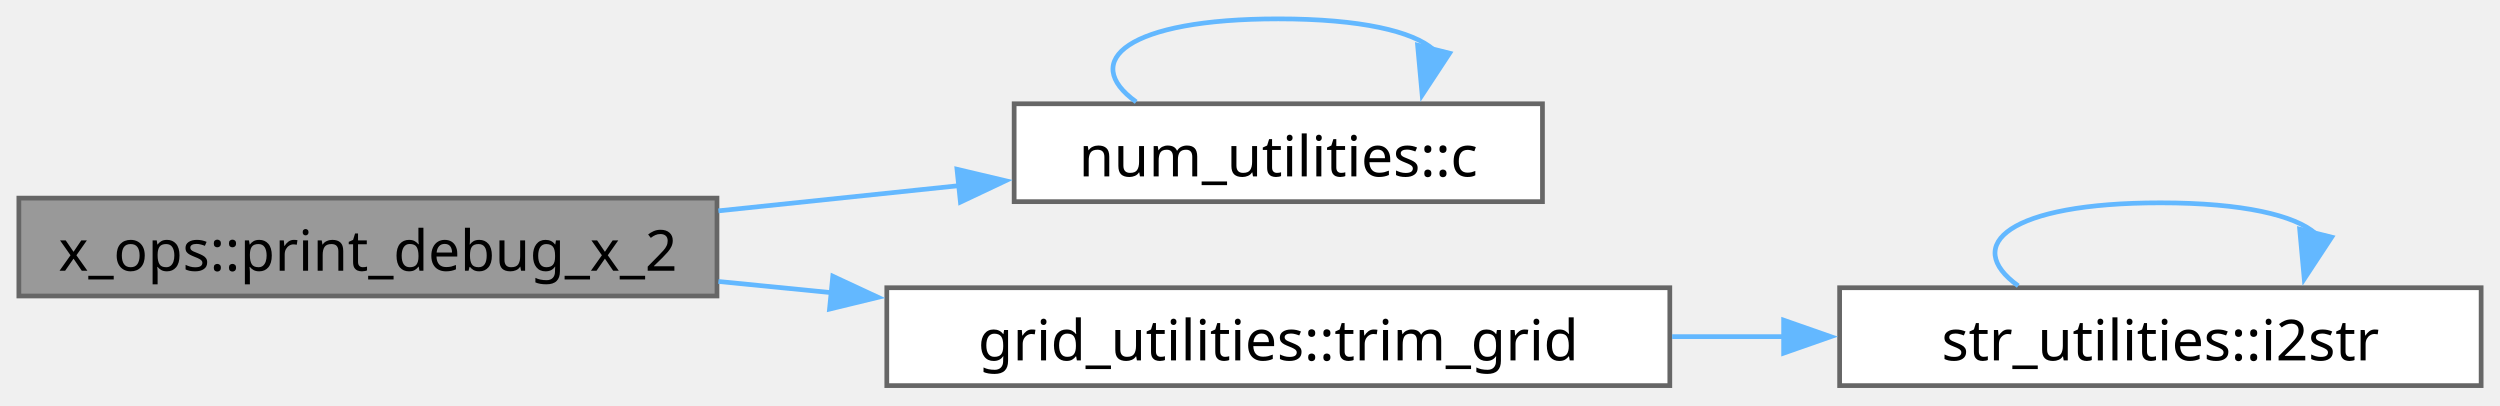
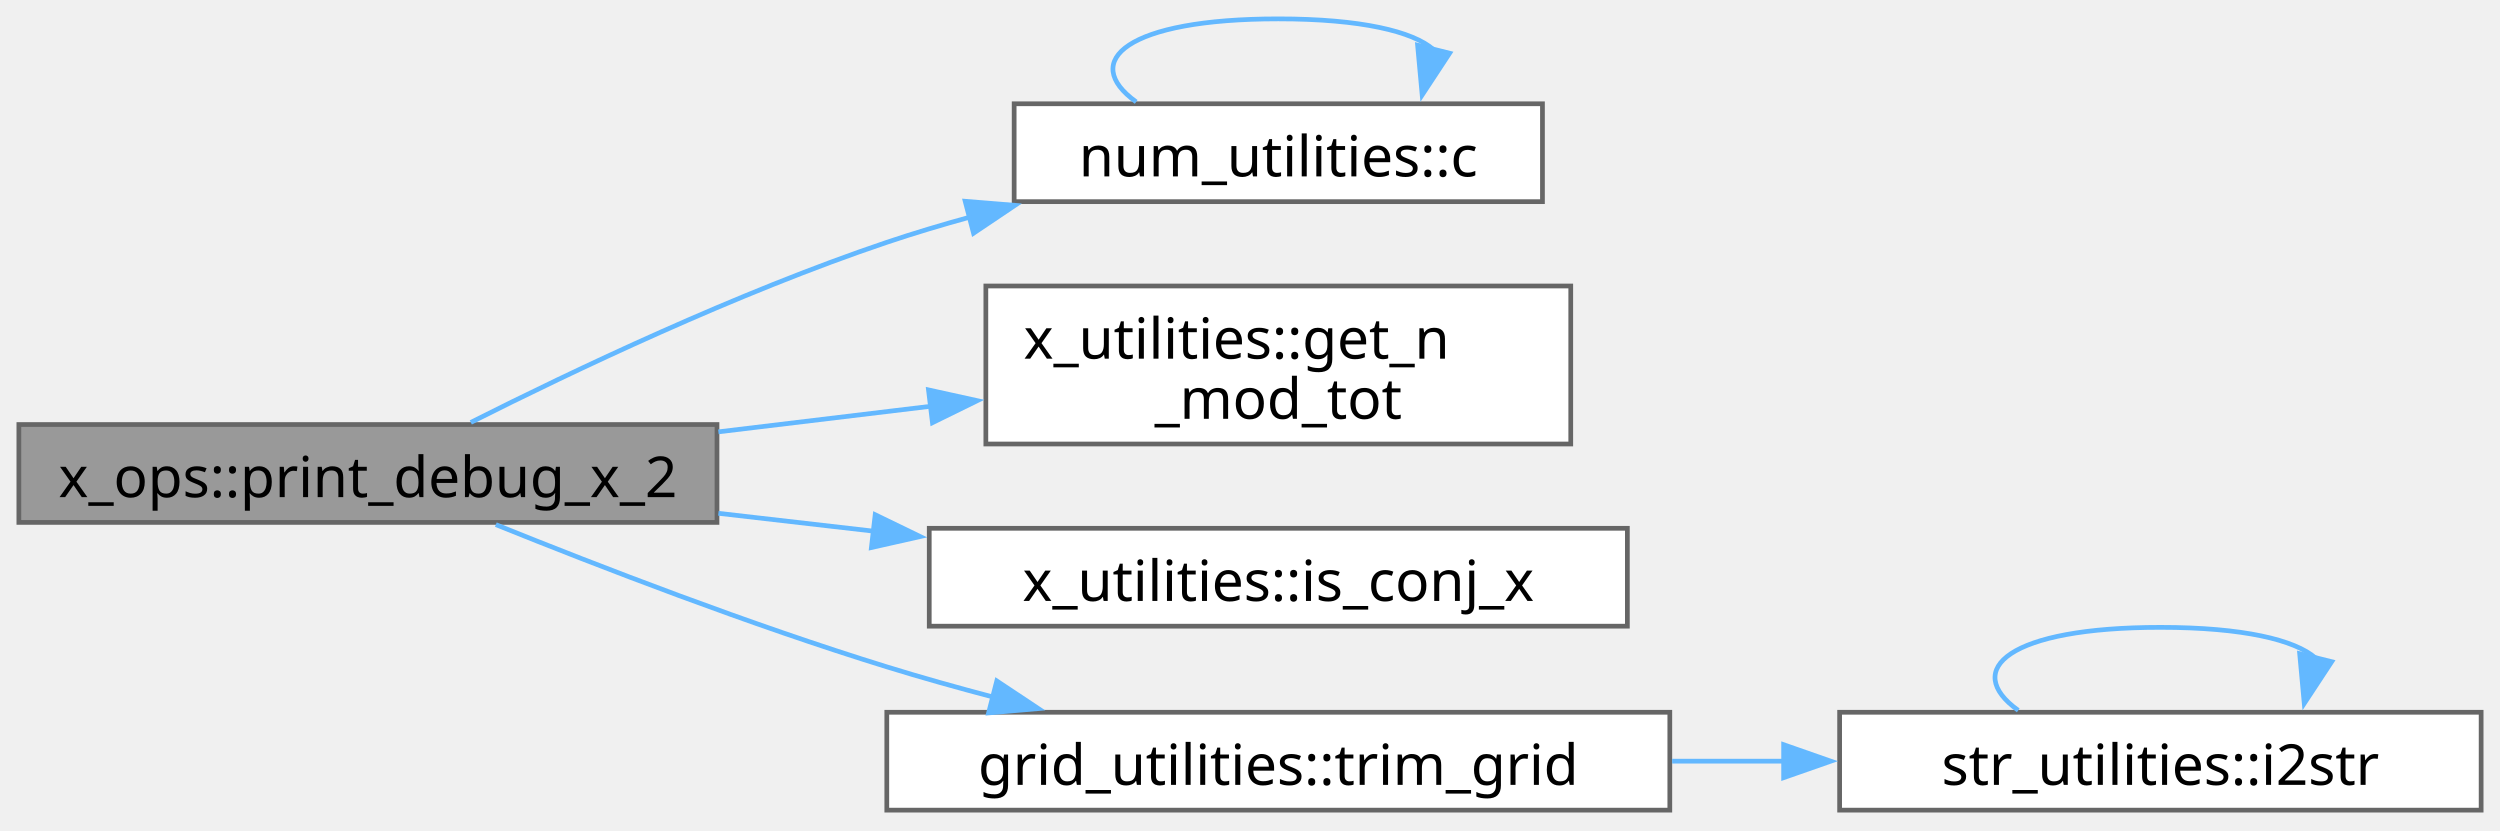
- <svg xmlns="http://www.w3.org/2000/svg" xmlns:xlink="http://www.w3.org/1999/xlink" width="530pt" height="86pt" viewBox="0.00 0.00 530.00 86.00">
-   <g id="graph0" class="graph" transform="scale(1 1) rotate(0) translate(4 81.75)">
+ <svg xmlns="http://www.w3.org/2000/svg" xmlns:xlink="http://www.w3.org/1999/xlink" width="530pt" height="176pt" viewBox="0.00 0.00 530.00 176.00">
+   <g id="graph0" class="graph" transform="scale(1 1) rotate(0) translate(4 171.75)">
    <g id="Node000001" class="node">
      <g id="a_Node000001">
        <a xlink:title="Prints debug information for X_2 driver.">
-           <polygon fill="#999999" stroke="#666666" points="148,-39.75 0,-39.75 0,-19 148,-19 148,-39.75" />
-           <text xml:space="preserve" text-anchor="middle" x="74" y="-24.35" font-family="Ubuntu Mono" font-size="12.00">x_ops::print_debug_x_2</text>
+           <polygon fill="#999999" stroke="#666666" points="148,-81.75 0,-81.75 0,-61 148,-61 148,-81.75" />
+           <text xml:space="preserve" text-anchor="middle" x="74" y="-66.35" font-family="Ubuntu Mono" font-size="12.00">x_ops::print_debug_x_2</text>
        </a>
      </g>
    </g>
    <g id="Node000002" class="node">
      <g id="a_Node000002">
        <a xlink:href="namespacenum__utilities.html#a5ee3fbd1fe67d0deefc7194631389f2a" target="_top" xlink:title="Convert 2-D coordinates (i,j) to the storage convention used in matrices.">
-           <polygon fill="white" stroke="#666666" points="323,-59.75 211,-59.75 211,-39 323,-39 323,-59.75" />
-           <text xml:space="preserve" text-anchor="middle" x="267" y="-44.35" font-family="Ubuntu Mono" font-size="12.00">num_utilities::c</text>
+           <polygon fill="white" stroke="#666666" points="323,-149.75 211,-149.75 211,-129 323,-129 323,-149.75" />
+           <text xml:space="preserve" text-anchor="middle" x="267" y="-134.35" font-family="Ubuntu Mono" font-size="12.00">num_utilities::c</text>
        </a>
      </g>
    </g>
    <g id="edge1_Node000001_Node000002" class="edge">
      <g id="a_edge1_Node000001_Node000002">
        <a xlink:title=" ">
-           <path fill="none" stroke="#63b8ff" d="M148.3,-37.05C165.14,-38.81 182.95,-40.68 199.48,-42.41" />
-           <polygon fill="#63b8ff" stroke="#63b8ff" points="198.88,-45.87 209.19,-43.43 199.61,-38.9 198.88,-45.87" />
+           <path fill="none" stroke="#63b8ff" d="M95.81,-82.2C117.39,-93.08 152.35,-109.71 184,-120.38 189.71,-122.3 195.71,-124.1 201.76,-125.76" />
+           <polygon fill="#63b8ff" stroke="#63b8ff" points="200.62,-129.08 211.18,-128.22 202.39,-122.31 200.62,-129.08" />
        </a>
      </g>
    </g>
    <g id="Node000003" class="node">
      <g id="a_Node000003">
+         <a xlink:href="namespacex__utilities.html#a2baa70ed66dd033fae69f265d3bc387c" target="_top" xlink:title="Number of modes in the tables of a grid: the modes from the lowest to the highest mode number of sec.">
+           <polygon fill="white" stroke="#666666" points="329,-111.12 205,-111.12 205,-77.62 329,-77.62 329,-111.12" />
+           <text xml:space="preserve" text-anchor="start" x="213" y="-95.72" font-family="Ubuntu Mono" font-size="12.00">x_utilities::get_n</text>
+           <text xml:space="preserve" text-anchor="middle" x="267" y="-82.97" font-family="Ubuntu Mono" font-size="12.00">_mod_tot</text>
+         </a>
+       </g>
+     </g>
+     <g id="edge3_Node000001_Node000003" class="edge">
+       <g id="a_edge3_Node000001_Node000003">
+         <a xlink:title=" ">
+           <path fill="none" stroke="#63b8ff" d="M148.3,-80.2C163.14,-81.99 178.73,-83.87 193.54,-85.65" />
+           <polygon fill="#63b8ff" stroke="#63b8ff" points="192.84,-89.09 203.19,-86.81 193.68,-82.14 192.84,-89.09" />
+         </a>
+       </g>
+     </g>
+     <g id="Node000004" class="node">
+       <g id="a_Node000004">
+         <a xlink:href="namespacex__utilities.html#af2e1040d8ded1768c7790a76d001eb76" target="_top" xlink:title="Whether the entry of a symmetric tensorial quantity (PV_0, PV_2, KV_0 or KV_2) is the complex conjuga...">
+           <polygon fill="white" stroke="#666666" points="341,-59.75 193,-59.75 193,-39 341,-39 341,-59.75" />
+           <text xml:space="preserve" text-anchor="middle" x="267" y="-44.35" font-family="Ubuntu Mono" font-size="12.00">x_utilities::is_conj_x</text>
+         </a>
+       </g>
+     </g>
+     <g id="edge4_Node000001_Node000004" class="edge">
+       <g id="a_edge4_Node000001_Node000004">
+         <a xlink:title=" ">
+           <path fill="none" stroke="#63b8ff" d="M148.3,-62.93C159.07,-61.69 170.25,-60.4 181.23,-59.14" />
+           <polygon fill="#63b8ff" stroke="#63b8ff" points="181.54,-62.63 191.08,-58 180.74,-55.67 181.54,-62.63" />
+         </a>
+       </g>
+     </g>
+     <g id="Node000005" class="node">
+       <g id="a_Node000005">
        <a xlink:href="namespacegrid__utilities.html#a67001ff9bbcad707aacf17f90a748d90" target="_top" xlink:title="Trim a grid, removing any overlap between the different regions.">
          <polygon fill="white" stroke="#666666" points="350,-20.75 184,-20.75 184,0 350,0 350,-20.75" />
          <text xml:space="preserve" text-anchor="middle" x="267" y="-5.35" font-family="Ubuntu Mono" font-size="12.00">grid_utilities::trim_grid</text>
        </a>
      </g>
    </g>
-     <g id="edge3_Node000001_Node000003" class="edge">
-       <g id="a_edge3_Node000001_Node000003">
+     <g id="edge5_Node000001_Node000005" class="edge">
+       <g id="a_edge5_Node000001_Node000005">
        <a xlink:title=" ">
-           <path fill="none" stroke="#63b8ff" d="M148.3,-22.08C156.16,-21.3 164.24,-20.5 172.3,-19.7" />
-           <polygon fill="#63b8ff" stroke="#63b8ff" points="172.55,-23.19 182.16,-18.72 171.86,-16.22 172.55,-23.19" />
+           <path fill="none" stroke="#63b8ff" d="M101.12,-60.53C123.01,-51.69 155.22,-39.26 184,-30.38 191.24,-28.14 198.91,-25.99 206.53,-23.98" />
+           <polygon fill="#63b8ff" stroke="#63b8ff" points="207.32,-27.39 216.14,-21.53 205.58,-20.61 207.32,-27.39" />
        </a>
      </g>
    </g>
    <g id="edge2_Node000002_Node000002" class="edge">
      <g id="a_edge2_Node000002_Node000002">
        <a xlink:title=" ">
-           <path fill="none" stroke="#63b8ff" d="M236.87,-60.15C224.82,-68.81 234.86,-77.75 267,-77.75 284.58,-77.75 295.55,-75.08 299.91,-71.24" />
-           <polygon fill="#63b8ff" stroke="#63b8ff" points="303.32,-70.47 297.5,-61.62 296.53,-72.17 303.32,-70.47" />
+           <path fill="none" stroke="#63b8ff" d="M236.87,-150.15C224.82,-158.81 234.86,-167.75 267,-167.75 284.58,-167.75 295.55,-165.08 299.91,-161.24" />
+           <polygon fill="#63b8ff" stroke="#63b8ff" points="303.32,-160.47 297.5,-151.62 296.53,-162.17 303.32,-160.47" />
        </a>
      </g>
    </g>
-     <g id="Node000004" class="node">
-       <g id="a_Node000004">
+     <g id="Node000006" class="node">
+       <g id="a_Node000006">
        <a xlink:href="namespacestr__utilities.html#a0b97e51770725a3e98ed393d26681414" target="_top" xlink:title="Convert an integer to string.">
          <polygon fill="white" stroke="#666666" points="522,-20.75 386,-20.75 386,0 522,0 522,-20.75" />
          <text xml:space="preserve" text-anchor="middle" x="454" y="-5.35" font-family="Ubuntu Mono" font-size="12.00">str_utilities::i2str</text>
        </a>
      </g>
    </g>
-     <g id="edge4_Node000003_Node000004" class="edge">
-       <g id="a_edge4_Node000003_Node000004">
+     <g id="edge6_Node000005_Node000006" class="edge">
+       <g id="a_edge6_Node000005_Node000006">
        <a xlink:title=" ">
          <path fill="none" stroke="#63b8ff" d="M350.49,-10.38C358.39,-10.38 366.39,-10.38 374.25,-10.38" />
          <polygon fill="#63b8ff" stroke="#63b8ff" points="374.13,-13.88 384.13,-10.38 374.13,-6.88 374.13,-13.88" />
        </a>
      </g>
    </g>
-     <g id="edge5_Node000004_Node000004" class="edge">
-       <g id="a_edge5_Node000004_Node000004">
+     <g id="edge7_Node000006_Node000006" class="edge">
+       <g id="a_edge7_Node000006_Node000006">
        <a xlink:title=" ">
          <path fill="none" stroke="#63b8ff" d="M423.87,-21.15C411.82,-29.81 421.86,-38.75 454,-38.75 471.58,-38.75 482.55,-36.08 486.91,-32.24" />
          <polygon fill="#63b8ff" stroke="#63b8ff" points="490.32,-31.47 484.5,-22.62 483.53,-33.17 490.32,-31.47" />
        </a>
      </g>
    </g>
  </g>
</svg>
